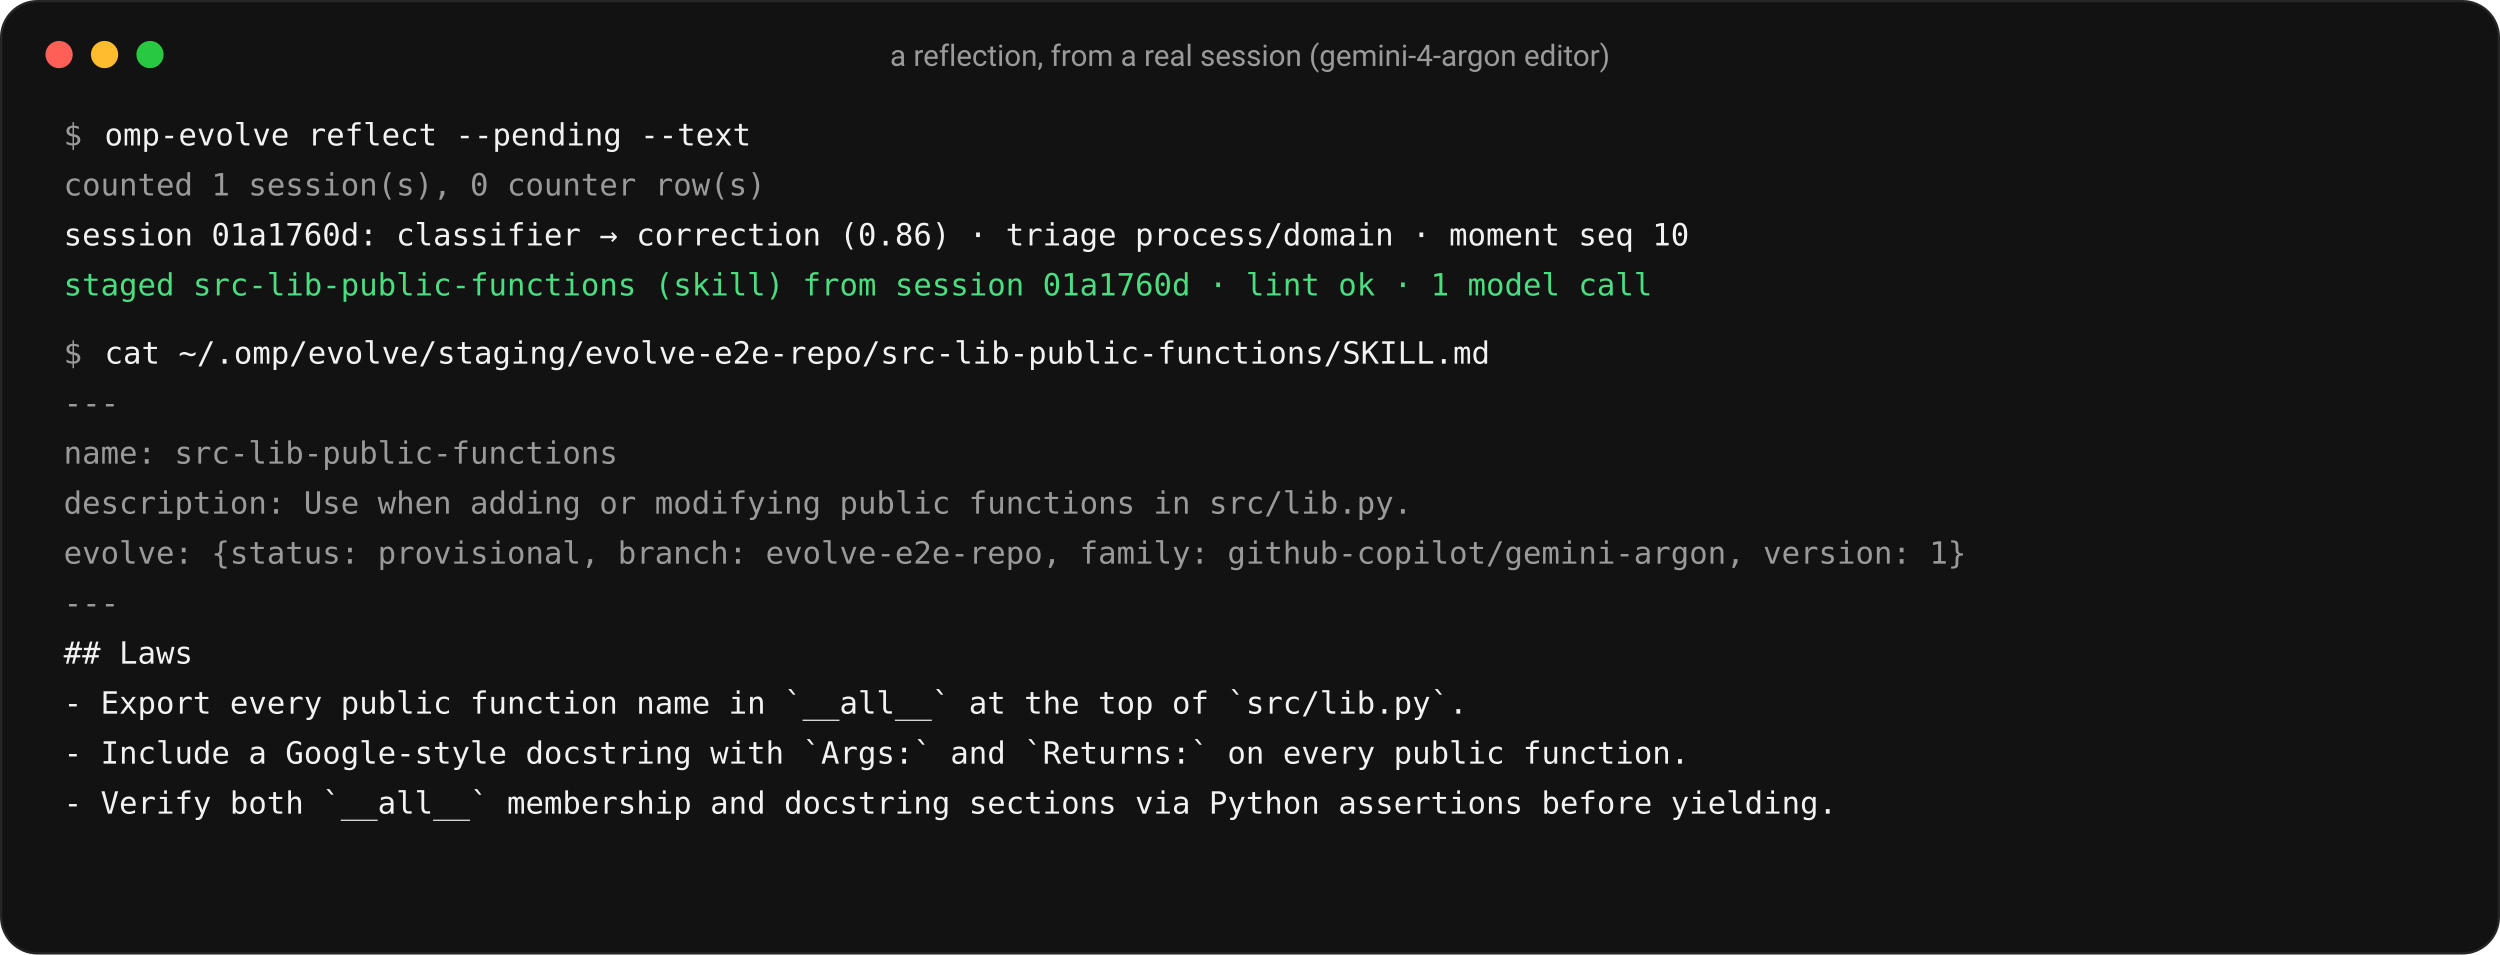
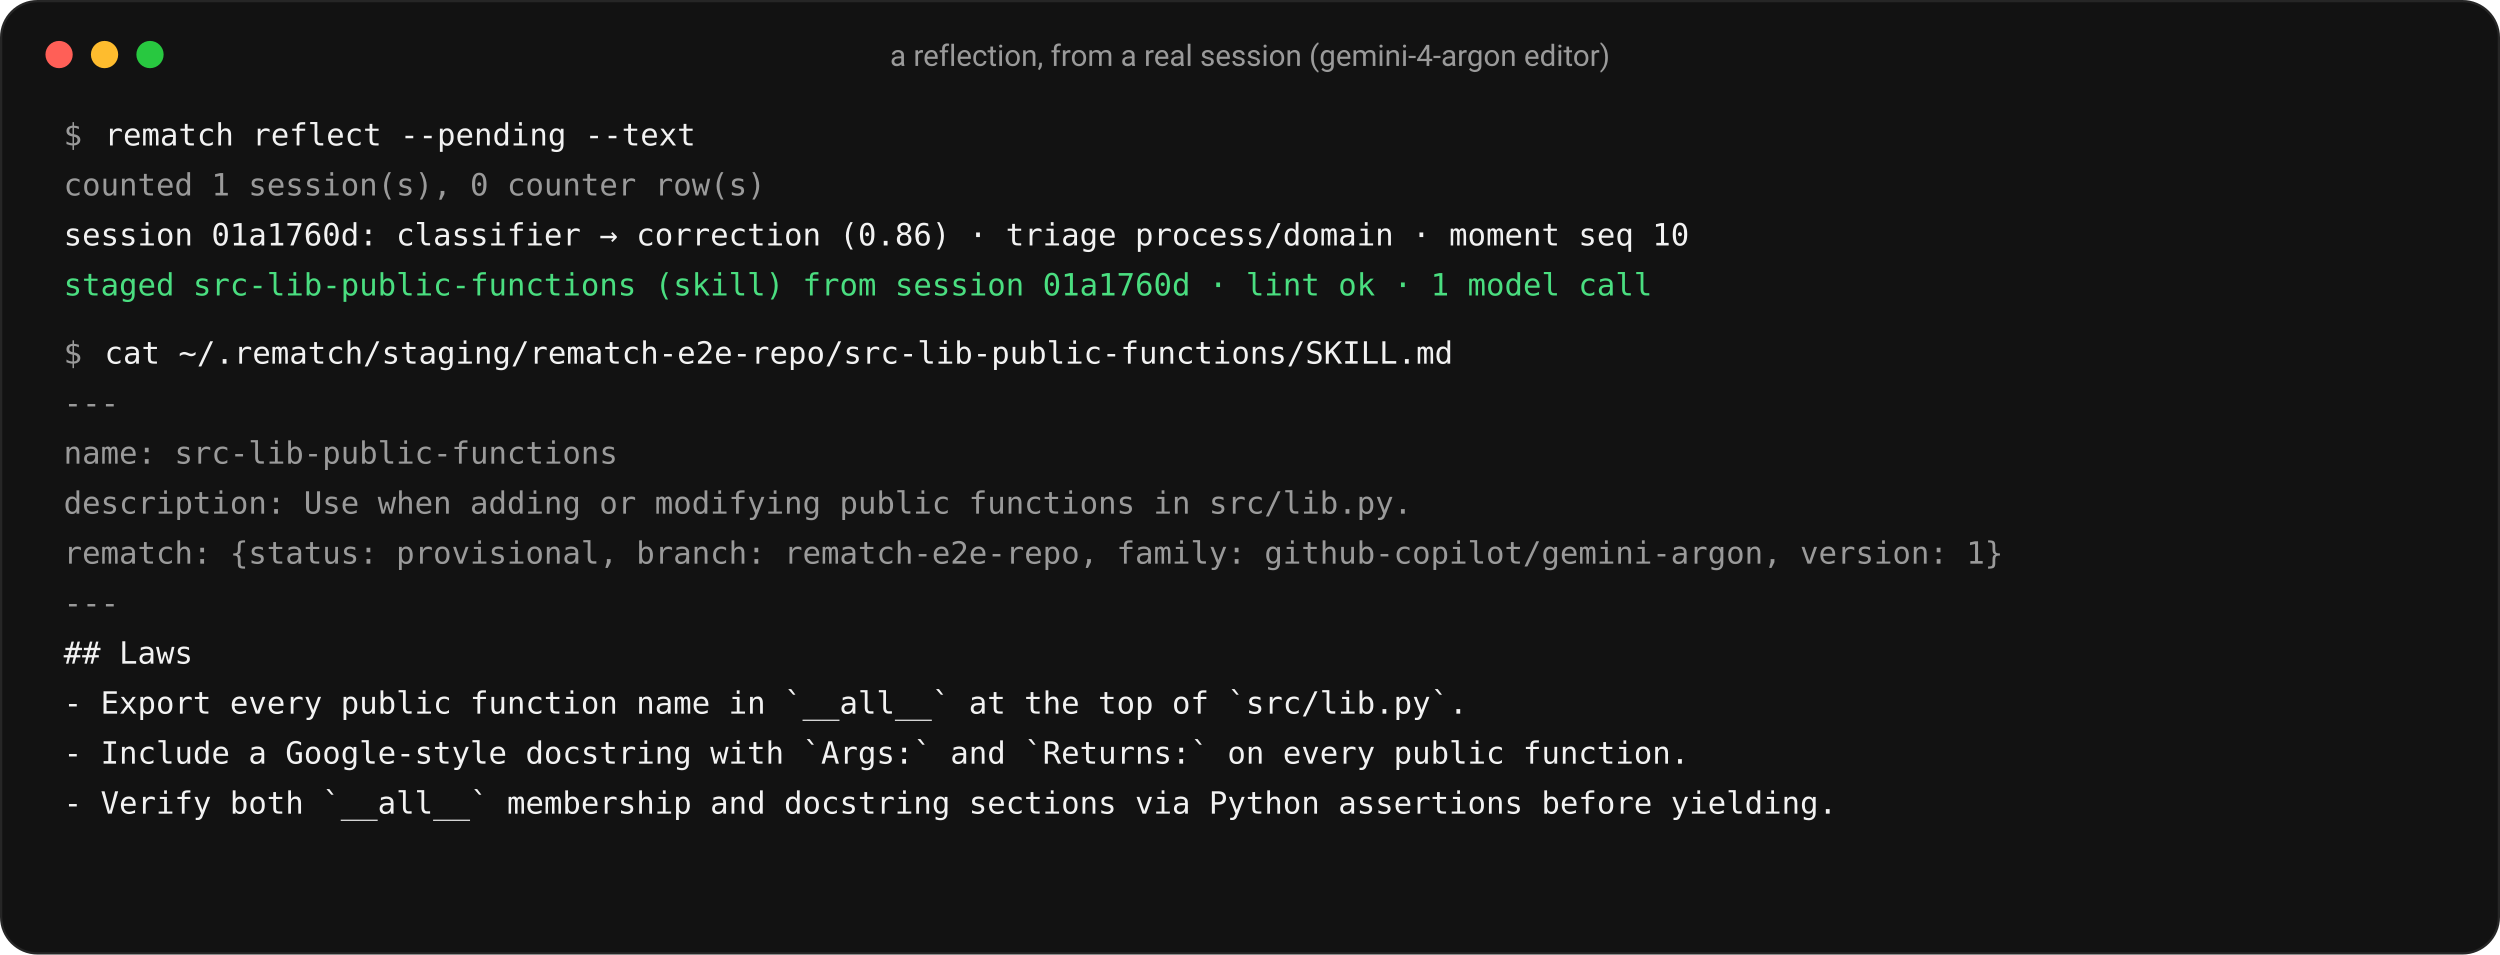
<svg xmlns="http://www.w3.org/2000/svg" viewBox="0 0 1100 420" width="1100" height="420" role="img" aria-labelledby="title">
  <rect x="0.5" y="0.5" width="1099" height="419" rx="16" fill="#121212" stroke="#262626" />
  <circle cx="26" cy="24" r="6" fill="#ff5f57" />
  <circle cx="46" cy="24" r="6" fill="#febc2e" />
  <circle cx="66" cy="24" r="6" fill="#28c840" />
  <text x="550" y="29" text-anchor="middle" font-family="system-ui, -apple-system, 'Segoe UI', Roboto, 'Helvetica Neue', Arial, sans-serif" font-size="13" fill="#9a9a9a">a reflection, from a real session (gemini-4-argon editor)</text>
  <g font-family="ui-monospace, SFMono-Regular, Menlo, Consolas, monospace" font-size="13.5">
    <text x="28" y="64" fill="#9a9a9a">$</text>
-     <text x="46" y="64" fill="#f2f2f2">omp-evolve reflect --pending --text</text>
+     <text x="46" y="64" fill="#f2f2f2">rematch reflect --pending --text</text>
    <text x="28" y="86" fill="#9a9a9a" xml:space="preserve">counted 1 session(s), 0 counter row(s)</text>
    <text x="28" y="108" fill="#f2f2f2" xml:space="preserve">session 01a1760d: classifier → correction (0.86) · triage process/domain · moment seq 10</text>
    <text x="28" y="130" fill="#4ade80" xml:space="preserve">staged src-lib-public-functions (skill) from session 01a1760d · lint ok · 1 model call</text>
    <text x="28" y="160" fill="#9a9a9a">$</text>
-     <text x="46" y="160" fill="#f2f2f2">cat ~/.omp/evolve/staging/evolve-e2e-repo/src-lib-public-functions/SKILL.md</text>
+     <text x="46" y="160" fill="#f2f2f2">cat ~/.rematch/staging/rematch-e2e-repo/src-lib-public-functions/SKILL.md</text>
    <text x="28" y="182" fill="#9a9a9a" xml:space="preserve">---</text>
    <text x="28" y="204" fill="#9a9a9a" xml:space="preserve">name: src-lib-public-functions</text>
    <text x="28" y="226" fill="#9a9a9a" xml:space="preserve">description: Use when adding or modifying public functions in src/lib.py.</text>
-     <text x="28" y="248" fill="#9a9a9a" xml:space="preserve">evolve: {status: provisional, branch: evolve-e2e-repo, family: github-copilot/gemini-argon, version: 1}</text>
+     <text x="28" y="248" fill="#9a9a9a" xml:space="preserve">rematch: {status: provisional, branch: rematch-e2e-repo, family: github-copilot/gemini-argon, version: 1}</text>
    <text x="28" y="270" fill="#9a9a9a" xml:space="preserve">---</text>
    <text x="28" y="292" fill="#f2f2f2" xml:space="preserve">## Laws</text>
    <text x="28" y="314" fill="#f2f2f2" xml:space="preserve">- Export every public function name in `__all__` at the top of `src/lib.py`.</text>
    <text x="28" y="336" fill="#f2f2f2" xml:space="preserve">- Include a Google-style docstring with `Args:` and `Returns:` on every public function.</text>
    <text x="28" y="358" fill="#f2f2f2" xml:space="preserve">- Verify both `__all__` membership and docstring sections via Python assertions before yielding.</text>
  </g>
</svg>
